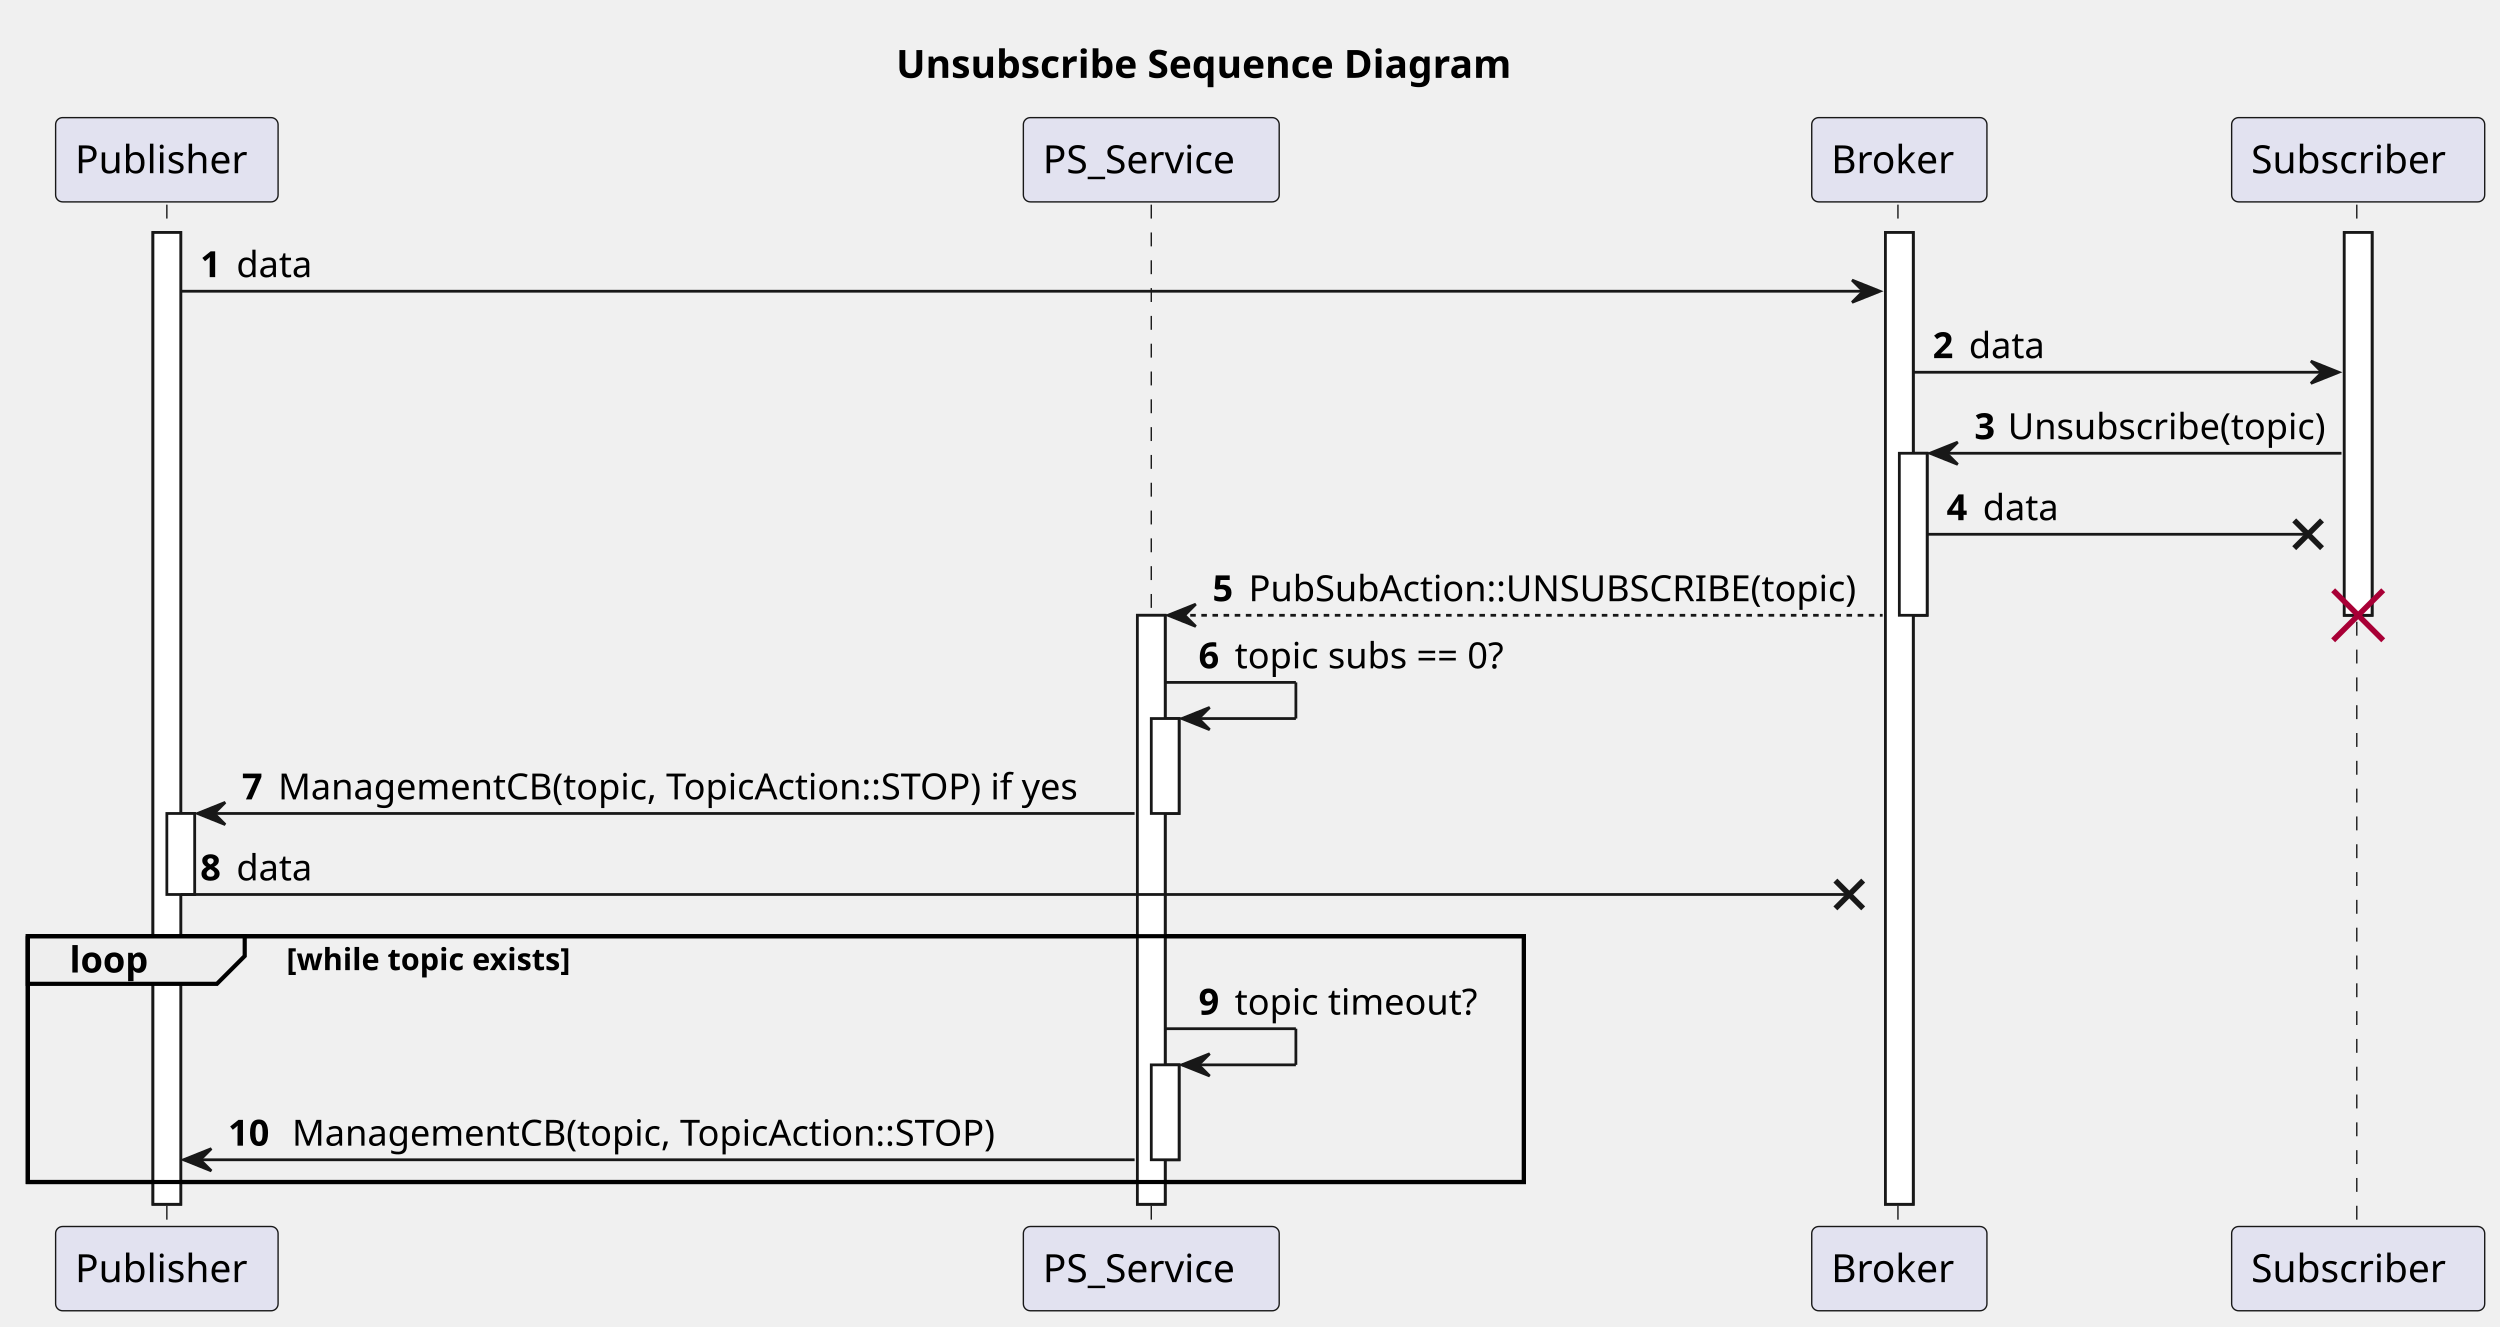
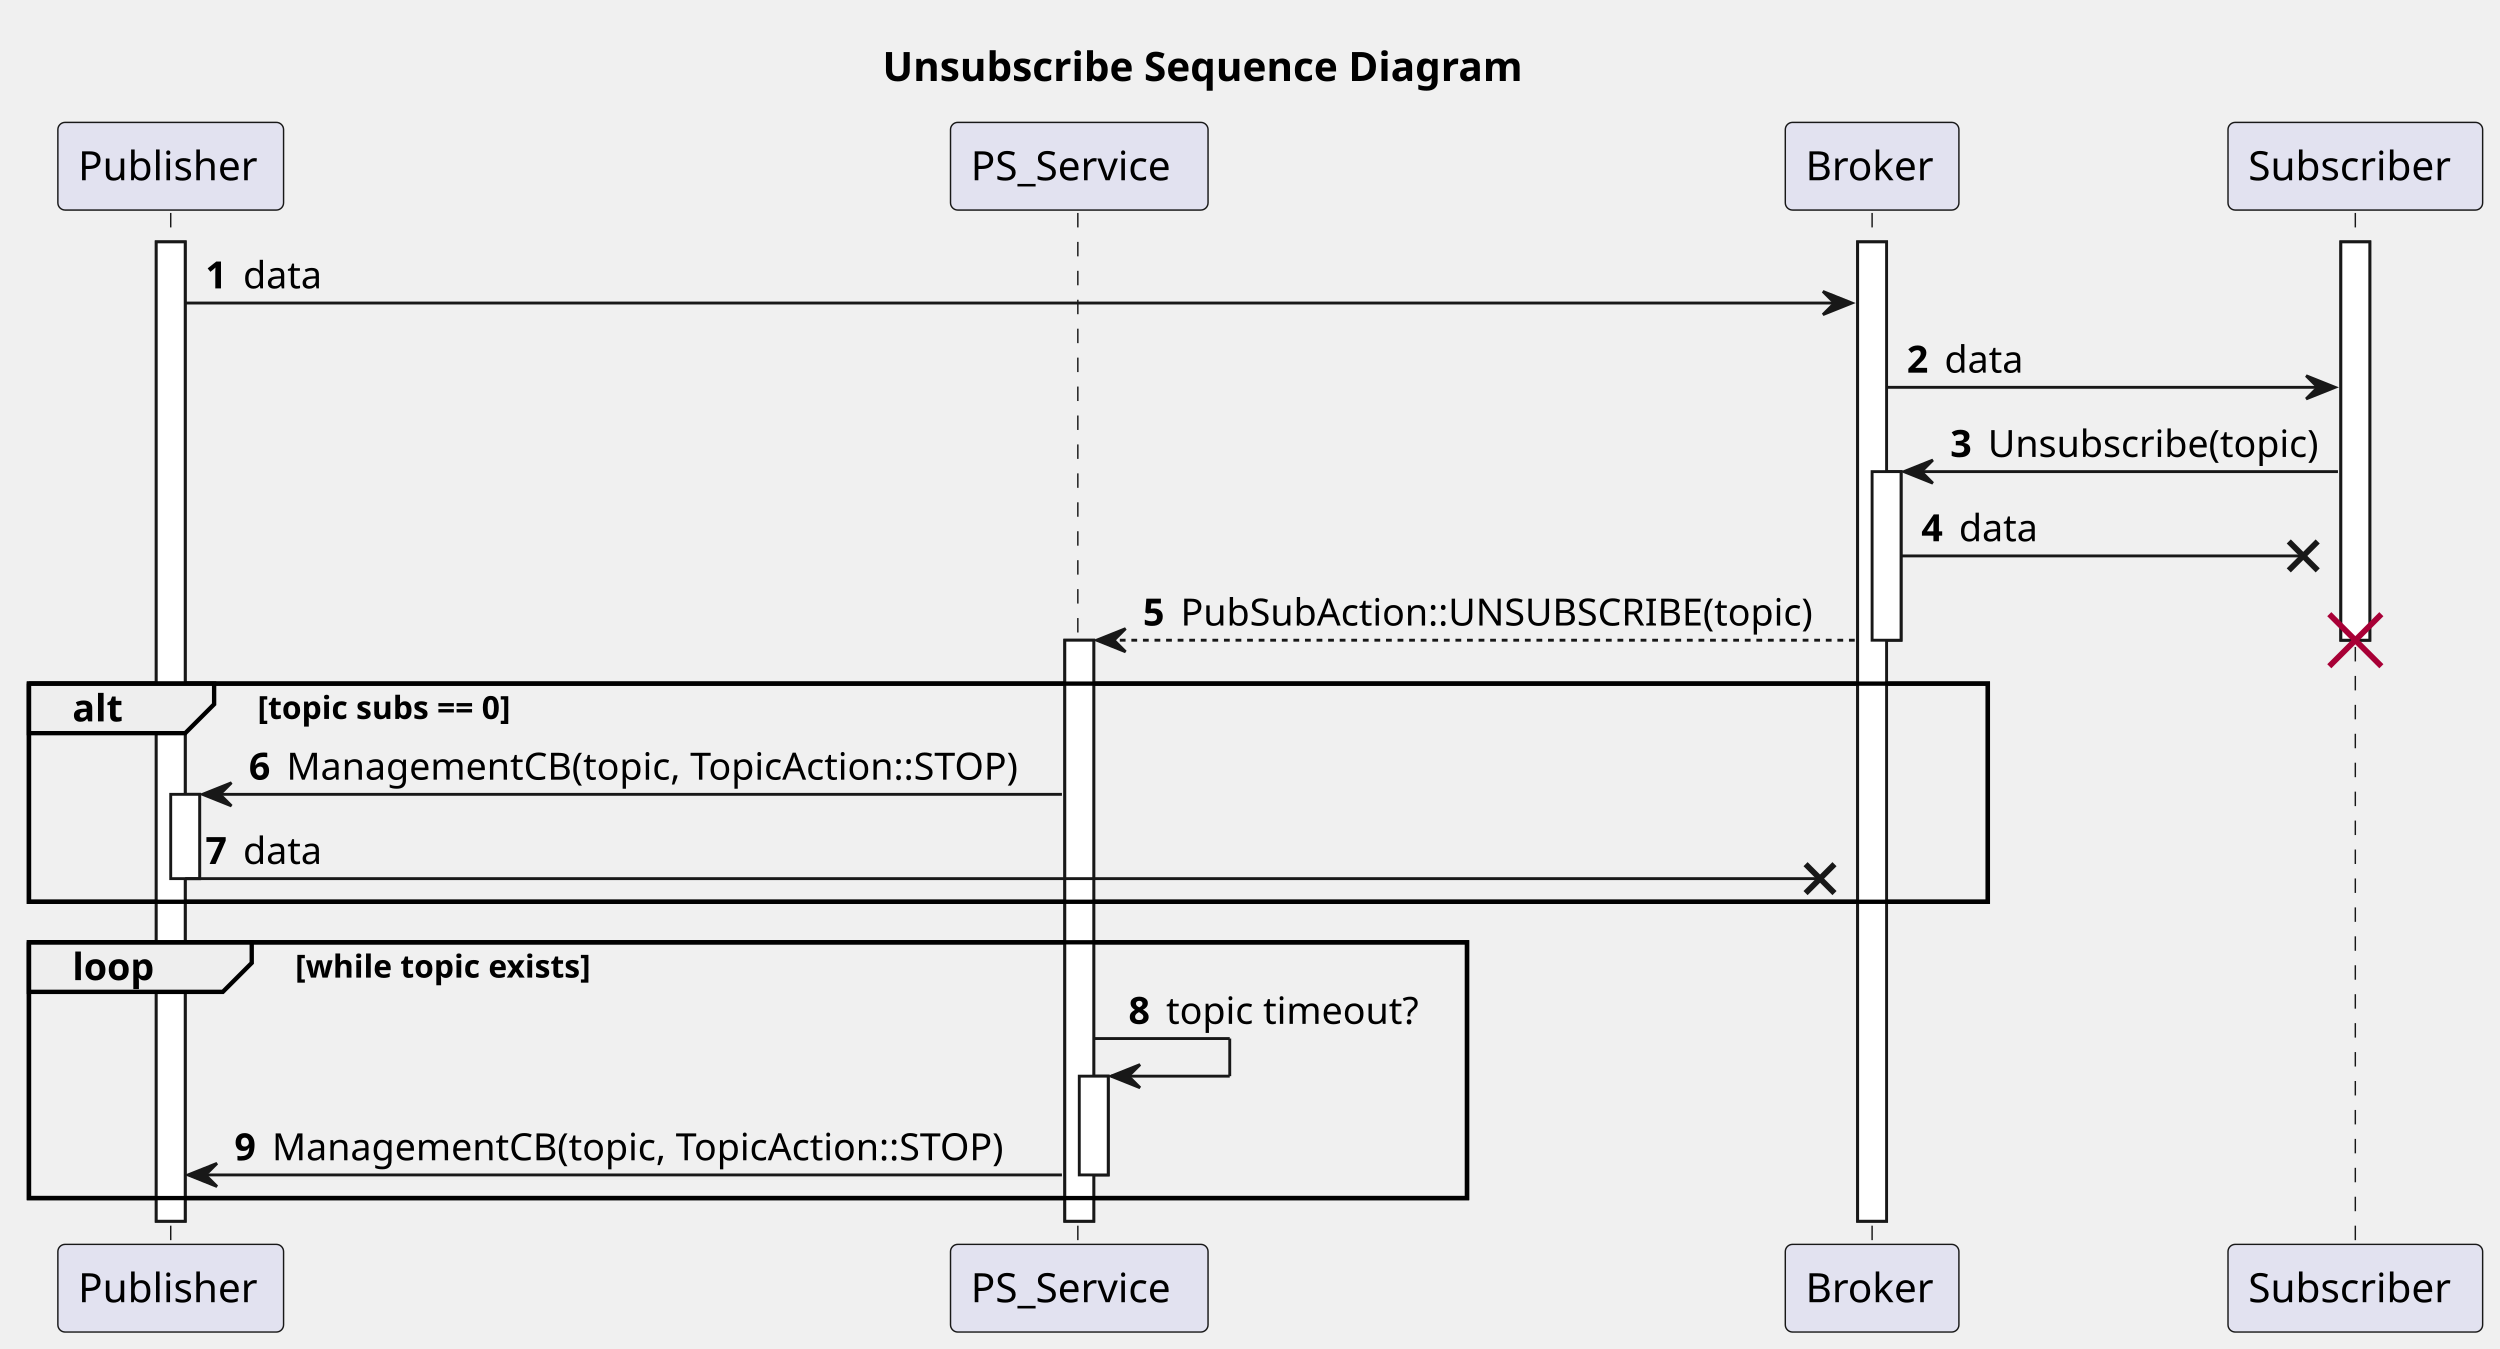
- <svg xmlns="http://www.w3.org/2000/svg" contentStyleType="text/css" height="477px" preserveAspectRatio="none" style="width:899px;height:477px;background:#FFFFFF;" version="1.1" viewBox="0 0 899 477" width="899px" zoomAndPan="magnify">
+ <svg xmlns="http://www.w3.org/2000/svg" contentStyleType="text/css" height="466px" preserveAspectRatio="none" style="width:864px;height:466px;background:#FFFFFF;" version="1.1" viewBox="0 0 864 466" width="864px" zoomAndPan="magnify">
  <defs />
  <g>
-     <text fill="#000000" font-family="sans-serif" font-size="14" font-weight="bold" lengthAdjust="spacing" textLength="253" x="322.25" y="27.995">Unsubscribe Sequence Diagram</text>
-     <rect fill="#FFFFFF" height="349.461" style="stroke:#181818;stroke-width:1.0;" width="10" x="55" y="83.594" />
-     <rect fill="#FFFFFF" height="29.133" style="stroke:#181818;stroke-width:1.0;" width="10" x="60" y="292.523" />
-     <rect fill="#FFFFFF" height="211.797" style="stroke:#181818;stroke-width:1.0;" width="10" x="409" y="221.258" />
-     <rect fill="#FFFFFF" height="34.133" style="stroke:#181818;stroke-width:1.0;" width="10" x="414" y="258.391" />
-     <rect fill="#FFFFFF" height="34.133" style="stroke:#181818;stroke-width:1.0;" width="10" x="414" y="382.922" />
-     <rect fill="#FFFFFF" height="349.461" style="stroke:#181818;stroke-width:1.0;" width="10" x="678" y="83.594" />
-     <rect fill="#FFFFFF" height="58.266" style="stroke:#181818;stroke-width:1.0;" width="10" x="683" y="162.992" />
-     <rect fill="#FFFFFF" height="137.664" style="stroke:#181818;stroke-width:1.0;" width="10" x="843" y="83.594" />
-     <rect fill="none" height="88.398" style="stroke:#000000;stroke-width:1.5;" width="538" x="10" y="336.656" />
-     <line style="stroke:#181818;stroke-width:0.5;stroke-dasharray:5.0,5.0;" x1="60" x2="60" y1="73.594" y2="442.055" />
-     <line style="stroke:#181818;stroke-width:0.5;stroke-dasharray:5.0,5.0;" x1="414" x2="414" y1="73.594" y2="442.055" />
-     <line style="stroke:#181818;stroke-width:0.5;stroke-dasharray:5.0,5.0;" x1="682.5" x2="682.5" y1="73.594" y2="442.055" />
-     <line style="stroke:#181818;stroke-width:0.5;stroke-dasharray:5.0,5.0;" x1="847.5" x2="847.5" y1="73.594" y2="442.055" />
-     <rect fill="#E2E2F0" height="30.297" rx="2.5" ry="2.5" style="stroke:#181818;stroke-width:0.5;" width="80" x="20" y="42.297" />
-     <text fill="#000000" font-family="sans-serif" font-size="14" lengthAdjust="spacing" textLength="66" x="27" y="62.292">Publisher</text>
-     <rect fill="#E2E2F0" height="30.297" rx="2.5" ry="2.5" style="stroke:#181818;stroke-width:0.5;" width="80" x="20" y="441.055" />
-     <text fill="#000000" font-family="sans-serif" font-size="14" lengthAdjust="spacing" textLength="66" x="27" y="461.05">Publisher</text>
-     <rect fill="#E2E2F0" height="30.297" rx="2.5" ry="2.5" style="stroke:#181818;stroke-width:0.5;" width="92" x="368" y="42.297" />
-     <text fill="#000000" font-family="sans-serif" font-size="14" lengthAdjust="spacing" textLength="78" x="375" y="62.292">PS_Service</text>
-     <rect fill="#E2E2F0" height="30.297" rx="2.5" ry="2.5" style="stroke:#181818;stroke-width:0.5;" width="92" x="368" y="441.055" />
-     <text fill="#000000" font-family="sans-serif" font-size="14" lengthAdjust="spacing" textLength="78" x="375" y="461.05">PS_Service</text>
-     <rect fill="#E2E2F0" height="30.297" rx="2.5" ry="2.5" style="stroke:#181818;stroke-width:0.5;" width="63" x="651.5" y="42.297" />
-     <text fill="#000000" font-family="sans-serif" font-size="14" lengthAdjust="spacing" textLength="49" x="658.5" y="62.292">Broker</text>
-     <rect fill="#E2E2F0" height="30.297" rx="2.5" ry="2.5" style="stroke:#181818;stroke-width:0.5;" width="63" x="651.5" y="441.055" />
-     <text fill="#000000" font-family="sans-serif" font-size="14" lengthAdjust="spacing" textLength="49" x="658.5" y="461.05">Broker</text>
-     <rect fill="#E2E2F0" height="30.297" rx="2.5" ry="2.5" style="stroke:#181818;stroke-width:0.5;" width="91" x="802.5" y="42.297" />
-     <text fill="#000000" font-family="sans-serif" font-size="14" lengthAdjust="spacing" textLength="77" x="809.5" y="62.292">Subscriber</text>
-     <rect fill="#E2E2F0" height="30.297" rx="2.5" ry="2.5" style="stroke:#181818;stroke-width:0.5;" width="91" x="802.5" y="441.055" />
-     <text fill="#000000" font-family="sans-serif" font-size="14" lengthAdjust="spacing" textLength="77" x="809.5" y="461.05">Subscriber</text>
-     <rect fill="#FFFFFF" height="349.461" style="stroke:#181818;stroke-width:1.0;" width="10" x="55" y="83.594" />
-     <rect fill="#FFFFFF" height="29.133" style="stroke:#181818;stroke-width:1.0;" width="10" x="60" y="292.523" />
-     <rect fill="#FFFFFF" height="211.797" style="stroke:#181818;stroke-width:1.0;" width="10" x="409" y="221.258" />
-     <rect fill="#FFFFFF" height="34.133" style="stroke:#181818;stroke-width:1.0;" width="10" x="414" y="258.391" />
-     <rect fill="#FFFFFF" height="34.133" style="stroke:#181818;stroke-width:1.0;" width="10" x="414" y="382.922" />
-     <rect fill="#FFFFFF" height="349.461" style="stroke:#181818;stroke-width:1.0;" width="10" x="678" y="83.594" />
-     <rect fill="#FFFFFF" height="58.266" style="stroke:#181818;stroke-width:1.0;" width="10" x="683" y="162.992" />
-     <rect fill="#FFFFFF" height="137.664" style="stroke:#181818;stroke-width:1.0;" width="10" x="843" y="83.594" />
-     <polygon fill="#181818" points="666,100.727,676,104.727,666,108.727,670,104.727" style="stroke:#181818;stroke-width:1.0;" />
-     <line style="stroke:#181818;stroke-width:1.0;" x1="65" x2="672" y1="104.727" y2="104.727" />
-     <text fill="#000000" font-family="sans-serif" font-size="13" font-weight="bold" lengthAdjust="spacing" textLength="9" x="72" y="99.661">1</text>
-     <text fill="#000000" font-family="sans-serif" font-size="13" lengthAdjust="spacing" textLength="29" x="85" y="99.661">data</text>
-     <polygon fill="#181818" points="831,129.859,841,133.859,831,137.859,835,133.859" style="stroke:#181818;stroke-width:1.0;" />
-     <line style="stroke:#181818;stroke-width:1.0;" x1="688" x2="837" y1="133.859" y2="133.859" />
-     <text fill="#000000" font-family="sans-serif" font-size="13" font-weight="bold" lengthAdjust="spacing" textLength="9" x="695" y="128.793">2</text>
-     <text fill="#000000" font-family="sans-serif" font-size="13" lengthAdjust="spacing" textLength="29" x="708" y="128.793">data</text>
-     <polygon fill="#181818" points="704,158.992,694,162.992,704,166.992,700,162.992" style="stroke:#181818;stroke-width:1.0;" />
-     <line style="stroke:#181818;stroke-width:1.0;" x1="698" x2="842" y1="162.992" y2="162.992" />
-     <text fill="#000000" font-family="sans-serif" font-size="13" font-weight="bold" lengthAdjust="spacing" textLength="8" x="710" y="157.926">3</text>
-     <text fill="#000000" font-family="sans-serif" font-size="13" lengthAdjust="spacing" textLength="119" x="722" y="157.926">Unsubscribe(topic)</text>
-     <line style="stroke:#181818;stroke-width:2.0;" x1="825" x2="835" y1="187.125" y2="197.125" />
-     <line style="stroke:#181818;stroke-width:2.0;" x1="825" x2="835" y1="197.125" y2="187.125" />
-     <line style="stroke:#181818;stroke-width:1.0;" x1="693" x2="830" y1="192.125" y2="192.125" />
-     <text fill="#000000" font-family="sans-serif" font-size="13" font-weight="bold" lengthAdjust="spacing" textLength="9" x="700" y="187.059">4</text>
-     <text fill="#000000" font-family="sans-serif" font-size="13" lengthAdjust="spacing" textLength="29" x="713" y="187.059">data</text>
-     <polygon fill="#181818" points="430,217.258,420,221.258,430,225.258,426,221.258" style="stroke:#181818;stroke-width:1.0;" />
-     <line style="stroke:#181818;stroke-width:1.0;stroke-dasharray:2.0,2.0;" x1="424" x2="677" y1="221.258" y2="221.258" />
-     <text fill="#000000" font-family="sans-serif" font-size="13" font-weight="bold" lengthAdjust="spacing" textLength="9" x="436" y="216.192">5</text>
-     <text fill="#000000" font-family="sans-serif" font-size="13" lengthAdjust="spacing" textLength="227" x="449" y="216.192">PubSubAction::UNSUBSCRIBE(topic)</text>
-     <line style="stroke:#A80036;stroke-width:2.0;" x1="839" x2="857" y1="212.258" y2="230.258" />
-     <line style="stroke:#A80036;stroke-width:2.0;" x1="839" x2="857" y1="230.258" y2="212.258" />
-     <line style="stroke:#181818;stroke-width:1.0;" x1="419" x2="466" y1="245.391" y2="245.391" />
-     <line style="stroke:#181818;stroke-width:1.0;" x1="466" x2="466" y1="245.391" y2="258.391" />
-     <line style="stroke:#181818;stroke-width:1.0;" x1="425" x2="466" y1="258.391" y2="258.391" />
-     <polygon fill="#181818" points="435,254.391,425,258.391,435,262.391,431,258.391" style="stroke:#181818;stroke-width:1.0;" />
-     <text fill="#000000" font-family="sans-serif" font-size="13" font-weight="bold" lengthAdjust="spacing" textLength="9" x="431" y="240.325">6</text>
-     <text fill="#000000" font-family="sans-serif" font-size="13" lengthAdjust="spacing" textLength="108" x="444" y="240.325">topic subs == 0?</text>
-     <polygon fill="#181818" points="81,288.523,71,292.523,81,296.523,77,292.523" style="stroke:#181818;stroke-width:1.0;" />
-     <line style="stroke:#181818;stroke-width:1.0;" x1="75" x2="408" y1="292.523" y2="292.523" />
-     <text fill="#000000" font-family="sans-serif" font-size="13" font-weight="bold" lengthAdjust="spacing" textLength="9" x="87" y="287.457">7</text>
-     <text fill="#000000" font-family="sans-serif" font-size="13" lengthAdjust="spacing" textLength="307" x="100" y="287.457">ManagementCB(topic, TopicAction::STOP) if yes</text>
-     <line style="stroke:#181818;stroke-width:2.0;" x1="660" x2="670" y1="316.656" y2="326.656" />
-     <line style="stroke:#181818;stroke-width:2.0;" x1="660" x2="670" y1="326.656" y2="316.656" />
-     <line style="stroke:#181818;stroke-width:1.0;" x1="65" x2="665" y1="321.656" y2="321.656" />
-     <text fill="#000000" font-family="sans-serif" font-size="13" font-weight="bold" lengthAdjust="spacing" textLength="9" x="72" y="316.59">8</text>
-     <text fill="#000000" font-family="sans-serif" font-size="13" lengthAdjust="spacing" textLength="29" x="85" y="316.59">data</text>
-     <path d="M10,336.656 L88,336.656 L88,343.789 L78,353.789 L10,353.789 L10,336.656 " fill="#EEEEEE" style="stroke:#000000;stroke-width:1.5;" />
-     <rect fill="none" height="88.398" style="stroke:#000000;stroke-width:1.5;" width="538" x="10" y="336.656" />
-     <text fill="#000000" font-family="sans-serif" font-size="13" font-weight="bold" lengthAdjust="spacing" textLength="33" x="25" y="349.723">loop</text>
-     <text fill="#000000" font-family="sans-serif" font-size="11" font-weight="bold" lengthAdjust="spacing" textLength="127" x="103" y="348.867">[while topic exists]</text>
-     <line style="stroke:#181818;stroke-width:1.0;" x1="419" x2="466" y1="369.922" y2="369.922" />
-     <line style="stroke:#181818;stroke-width:1.0;" x1="466" x2="466" y1="369.922" y2="382.922" />
-     <line style="stroke:#181818;stroke-width:1.0;" x1="425" x2="466" y1="382.922" y2="382.922" />
-     <polygon fill="#181818" points="435,378.922,425,382.922,435,386.922,431,382.922" style="stroke:#181818;stroke-width:1.0;" />
-     <text fill="#000000" font-family="sans-serif" font-size="13" font-weight="bold" lengthAdjust="spacing" textLength="9" x="431" y="364.856">9</text>
-     <text fill="#000000" font-family="sans-serif" font-size="13" lengthAdjust="spacing" textLength="92" x="444" y="364.856">topic timeout?</text>
-     <polygon fill="#181818" points="76,413.055,66,417.055,76,421.055,72,417.055" style="stroke:#181818;stroke-width:1.0;" />
-     <line style="stroke:#181818;stroke-width:1.0;" x1="70" x2="408" y1="417.055" y2="417.055" />
-     <text fill="#000000" font-family="sans-serif" font-size="13" font-weight="bold" lengthAdjust="spacing" textLength="19" x="82" y="411.989">10</text>
-     <text fill="#000000" font-family="sans-serif" font-size="13" lengthAdjust="spacing" textLength="268" x="105" y="411.989">ManagementCB(topic, TopicAction::STOP)</text>
+     <rect fill="none" height="26.297" id="_title" style="stroke:none;stroke-width:1.0;" width="262" x="300" y="10" />
+     <text fill="#000000" font-family="sans-serif" font-size="14" font-weight="bold" lengthAdjust="spacing" textLength="252" x="305" y="27.995">Unsubscribe Sequence Diagram</text>
+     <rect fill="#FFFFFF" height="338.461" style="stroke:#181818;stroke-width:1.0;" width="10" x="54" y="83.594" />
+     <rect fill="#FFFFFF" height="29.133" style="stroke:#181818;stroke-width:1.0;" width="10" x="59" y="274.523" />
+     <rect fill="#FFFFFF" height="200.797" style="stroke:#181818;stroke-width:1.0;" width="10" x="368" y="221.258" />
+     <rect fill="#FFFFFF" height="34.133" style="stroke:#181818;stroke-width:1.0;" width="10" x="373" y="371.922" />
+     <rect fill="#FFFFFF" height="338.461" style="stroke:#181818;stroke-width:1.0;" width="10" x="642" y="83.594" />
+     <rect fill="#FFFFFF" height="58.266" style="stroke:#181818;stroke-width:1.0;" width="10" x="647" y="162.992" />
+     <rect fill="#FFFFFF" height="137.664" style="stroke:#181818;stroke-width:1.0;" width="10" x="809" y="83.594" />
+     <rect fill="none" height="75.398" style="stroke:#000000;stroke-width:1.5;" width="677" x="10" y="236.258" />
+     <rect fill="none" height="88.398" style="stroke:#000000;stroke-width:1.5;" width="497" x="10" y="325.656" />
+     <line style="stroke:#181818;stroke-width:0.5;stroke-dasharray:5.0,5.0;" x1="59" x2="59" y1="73.594" y2="431.055" />
+     <line style="stroke:#181818;stroke-width:0.5;stroke-dasharray:5.0,5.0;" x1="372.5" x2="372.5" y1="73.594" y2="431.055" />
+     <line style="stroke:#181818;stroke-width:0.5;stroke-dasharray:5.0,5.0;" x1="647" x2="647" y1="73.594" y2="431.055" />
+     <line style="stroke:#181818;stroke-width:0.5;stroke-dasharray:5.0,5.0;" x1="814" x2="814" y1="73.594" y2="431.055" />
+     <rect fill="#E2E2F0" height="30.297" rx="2.5" ry="2.5" style="stroke:#181818;stroke-width:0.5;" width="78" x="20" y="42.297" />
+     <text fill="#000000" font-family="sans-serif" font-size="14" lengthAdjust="spacing" textLength="64" x="27" y="62.292">Publisher</text>
+     <rect fill="#E2E2F0" height="30.297" rx="2.5" ry="2.5" style="stroke:#181818;stroke-width:0.5;" width="78" x="20" y="430.055" />
+     <text fill="#000000" font-family="sans-serif" font-size="14" lengthAdjust="spacing" textLength="64" x="27" y="450.05">Publisher</text>
+     <rect fill="#E2E2F0" height="30.297" rx="2.5" ry="2.5" style="stroke:#181818;stroke-width:0.5;" width="89" x="328.5" y="42.297" />
+     <text fill="#000000" font-family="sans-serif" font-size="14" lengthAdjust="spacing" textLength="75" x="335.5" y="62.292">PS_Service</text>
+     <rect fill="#E2E2F0" height="30.297" rx="2.5" ry="2.5" style="stroke:#181818;stroke-width:0.5;" width="89" x="328.5" y="430.055" />
+     <text fill="#000000" font-family="sans-serif" font-size="14" lengthAdjust="spacing" textLength="75" x="335.5" y="450.05">PS_Service</text>
+     <rect fill="#E2E2F0" height="30.297" rx="2.5" ry="2.5" style="stroke:#181818;stroke-width:0.5;" width="60" x="617" y="42.297" />
+     <text fill="#000000" font-family="sans-serif" font-size="14" lengthAdjust="spacing" textLength="46" x="624" y="62.292">Broker</text>
+     <rect fill="#E2E2F0" height="30.297" rx="2.5" ry="2.5" style="stroke:#181818;stroke-width:0.5;" width="60" x="617" y="430.055" />
+     <text fill="#000000" font-family="sans-serif" font-size="14" lengthAdjust="spacing" textLength="46" x="624" y="450.05">Broker</text>
+     <rect fill="#E2E2F0" height="30.297" rx="2.5" ry="2.5" style="stroke:#181818;stroke-width:0.5;" width="88" x="770" y="42.297" />
+     <text fill="#000000" font-family="sans-serif" font-size="14" lengthAdjust="spacing" textLength="74" x="777" y="62.292">Subscriber</text>
+     <rect fill="#E2E2F0" height="30.297" rx="2.5" ry="2.5" style="stroke:#181818;stroke-width:0.5;" width="88" x="770" y="430.055" />
+     <text fill="#000000" font-family="sans-serif" font-size="14" lengthAdjust="spacing" textLength="74" x="777" y="450.05">Subscriber</text>
+     <rect fill="#FFFFFF" height="338.461" style="stroke:#181818;stroke-width:1.0;" width="10" x="54" y="83.594" />
+     <rect fill="#FFFFFF" height="29.133" style="stroke:#181818;stroke-width:1.0;" width="10" x="59" y="274.523" />
+     <rect fill="#FFFFFF" height="200.797" style="stroke:#181818;stroke-width:1.0;" width="10" x="368" y="221.258" />
+     <rect fill="#FFFFFF" height="34.133" style="stroke:#181818;stroke-width:1.0;" width="10" x="373" y="371.922" />
+     <rect fill="#FFFFFF" height="338.461" style="stroke:#181818;stroke-width:1.0;" width="10" x="642" y="83.594" />
+     <rect fill="#FFFFFF" height="58.266" style="stroke:#181818;stroke-width:1.0;" width="10" x="647" y="162.992" />
+     <rect fill="#FFFFFF" height="137.664" style="stroke:#181818;stroke-width:1.0;" width="10" x="809" y="83.594" />
+     <polygon fill="#181818" points="630,100.727,640,104.727,630,108.727,634,104.727" style="stroke:#181818;stroke-width:1.0;" />
+     <line style="stroke:#181818;stroke-width:1.0;" x1="64" x2="636" y1="104.727" y2="104.727" />
+     <text fill="#000000" font-family="sans-serif" font-size="13" font-weight="bold" lengthAdjust="spacing" textLength="9" x="71" y="99.661">1</text>
+     <text fill="#000000" font-family="sans-serif" font-size="13" lengthAdjust="spacing" textLength="29" x="84" y="99.661">data</text>
+     <polygon fill="#181818" points="797,129.859,807,133.859,797,137.859,801,133.859" style="stroke:#181818;stroke-width:1.0;" />
+     <line style="stroke:#181818;stroke-width:1.0;" x1="652" x2="803" y1="133.859" y2="133.859" />
+     <text fill="#000000" font-family="sans-serif" font-size="13" font-weight="bold" lengthAdjust="spacing" textLength="9" x="659" y="128.793">2</text>
+     <text fill="#000000" font-family="sans-serif" font-size="13" lengthAdjust="spacing" textLength="29" x="672" y="128.793">data</text>
+     <polygon fill="#181818" points="668,158.992,658,162.992,668,166.992,664,162.992" style="stroke:#181818;stroke-width:1.0;" />
+     <line style="stroke:#181818;stroke-width:1.0;" x1="662" x2="808" y1="162.992" y2="162.992" />
+     <text fill="#000000" font-family="sans-serif" font-size="13" font-weight="bold" lengthAdjust="spacing" textLength="9" x="674" y="157.926">3</text>
+     <text fill="#000000" font-family="sans-serif" font-size="13" lengthAdjust="spacing" textLength="120" x="687" y="157.926">Unsubscribe(topic)</text>
+     <line style="stroke:#181818;stroke-width:2.0;" x1="791" x2="801" y1="187.125" y2="197.125" />
+     <line style="stroke:#181818;stroke-width:2.0;" x1="791" x2="801" y1="197.125" y2="187.125" />
+     <line style="stroke:#181818;stroke-width:1.0;" x1="657" x2="796" y1="192.125" y2="192.125" />
+     <text fill="#000000" font-family="sans-serif" font-size="13" font-weight="bold" lengthAdjust="spacing" textLength="9" x="664" y="187.059">4</text>
+     <text fill="#000000" font-family="sans-serif" font-size="13" lengthAdjust="spacing" textLength="29" x="677" y="187.059">data</text>
+     <polygon fill="#181818" points="389,217.258,379,221.258,389,225.258,385,221.258" style="stroke:#181818;stroke-width:1.0;" />
+     <line style="stroke:#181818;stroke-width:1.0;stroke-dasharray:2.0,2.0;" x1="383" x2="641" y1="221.258" y2="221.258" />
+     <text fill="#000000" font-family="sans-serif" font-size="13" font-weight="bold" lengthAdjust="spacing" textLength="9" x="395" y="216.192">5</text>
+     <text fill="#000000" font-family="sans-serif" font-size="13" lengthAdjust="spacing" textLength="232" x="408" y="216.192">PubSubAction::UNSUBSCRIBE(topic)</text>
+     <line style="stroke:#A80036;stroke-width:2.0;" x1="805" x2="823" y1="212.258" y2="230.258" />
+     <line style="stroke:#A80036;stroke-width:2.0;" x1="805" x2="823" y1="230.258" y2="212.258" />
+     <path d="M10,236.258 L74,236.258 L74,243.391 L64,253.391 L10,253.391 L10,236.258 " fill="#EEEEEE" style="stroke:#000000;stroke-width:1.5;" />
+     <rect fill="none" height="75.398" style="stroke:#000000;stroke-width:1.5;" width="677" x="10" y="236.258" />
+     <text fill="#000000" font-family="sans-serif" font-size="13" font-weight="bold" lengthAdjust="spacing" textLength="19" x="25" y="249.325">alt</text>
+     <text fill="#000000" font-family="sans-serif" font-size="11" font-weight="bold" lengthAdjust="spacing" textLength="110" x="89" y="248.468">[topic subs == 0]</text>
+     <polygon fill="#181818" points="80,270.523,70,274.523,80,278.523,76,274.523" style="stroke:#181818;stroke-width:1.0;" />
+     <line style="stroke:#181818;stroke-width:1.0;" x1="74" x2="367" y1="274.523" y2="274.523" />
+     <text fill="#000000" font-family="sans-serif" font-size="13" font-weight="bold" lengthAdjust="spacing" textLength="9" x="86" y="269.457">6</text>
+     <text fill="#000000" font-family="sans-serif" font-size="13" lengthAdjust="spacing" textLength="267" x="99" y="269.457">ManagementCB(topic, TopicAction::STOP)</text>
+     <line style="stroke:#181818;stroke-width:2.0;" x1="624" x2="634" y1="298.656" y2="308.656" />
+     <line style="stroke:#181818;stroke-width:2.0;" x1="624" x2="634" y1="308.656" y2="298.656" />
+     <line style="stroke:#181818;stroke-width:1.0;" x1="64" x2="629" y1="303.656" y2="303.656" />
+     <text fill="#000000" font-family="sans-serif" font-size="13" font-weight="bold" lengthAdjust="spacing" textLength="9" x="71" y="298.59">7</text>
+     <text fill="#000000" font-family="sans-serif" font-size="13" lengthAdjust="spacing" textLength="29" x="84" y="298.59">data</text>
+     <path d="M10,325.656 L87,325.656 L87,332.789 L77,342.789 L10,342.789 L10,325.656 " fill="#EEEEEE" style="stroke:#000000;stroke-width:1.5;" />
+     <rect fill="none" height="88.398" style="stroke:#000000;stroke-width:1.5;" width="497" x="10" y="325.656" />
+     <text fill="#000000" font-family="sans-serif" font-size="13" font-weight="bold" lengthAdjust="spacing" textLength="32" x="25" y="338.723">loop</text>
+     <text fill="#000000" font-family="sans-serif" font-size="11" font-weight="bold" lengthAdjust="spacing" textLength="123" x="102" y="337.867">[while topic exists]</text>
+     <line style="stroke:#181818;stroke-width:1.0;" x1="378" x2="425" y1="358.922" y2="358.922" />
+     <line style="stroke:#181818;stroke-width:1.0;" x1="425" x2="425" y1="358.922" y2="371.922" />
+     <line style="stroke:#181818;stroke-width:1.0;" x1="384" x2="425" y1="371.922" y2="371.922" />
+     <polygon fill="#181818" points="394,367.922,384,371.922,394,375.922,390,371.922" style="stroke:#181818;stroke-width:1.0;" />
+     <text fill="#000000" font-family="sans-serif" font-size="13" font-weight="bold" lengthAdjust="spacing" textLength="9" x="390" y="353.856">8</text>
+     <text fill="#000000" font-family="sans-serif" font-size="13" lengthAdjust="spacing" textLength="92" x="403" y="353.856">topic timeout?</text>
+     <polygon fill="#181818" points="75,402.055,65,406.055,75,410.055,71,406.055" style="stroke:#181818;stroke-width:1.0;" />
+     <line style="stroke:#181818;stroke-width:1.0;" x1="69" x2="367" y1="406.055" y2="406.055" />
+     <text fill="#000000" font-family="sans-serif" font-size="13" font-weight="bold" lengthAdjust="spacing" textLength="9" x="81" y="400.989">9</text>
+     <text fill="#000000" font-family="sans-serif" font-size="13" lengthAdjust="spacing" textLength="267" x="94" y="400.989">ManagementCB(topic, TopicAction::STOP)</text>
  </g>
</svg>
